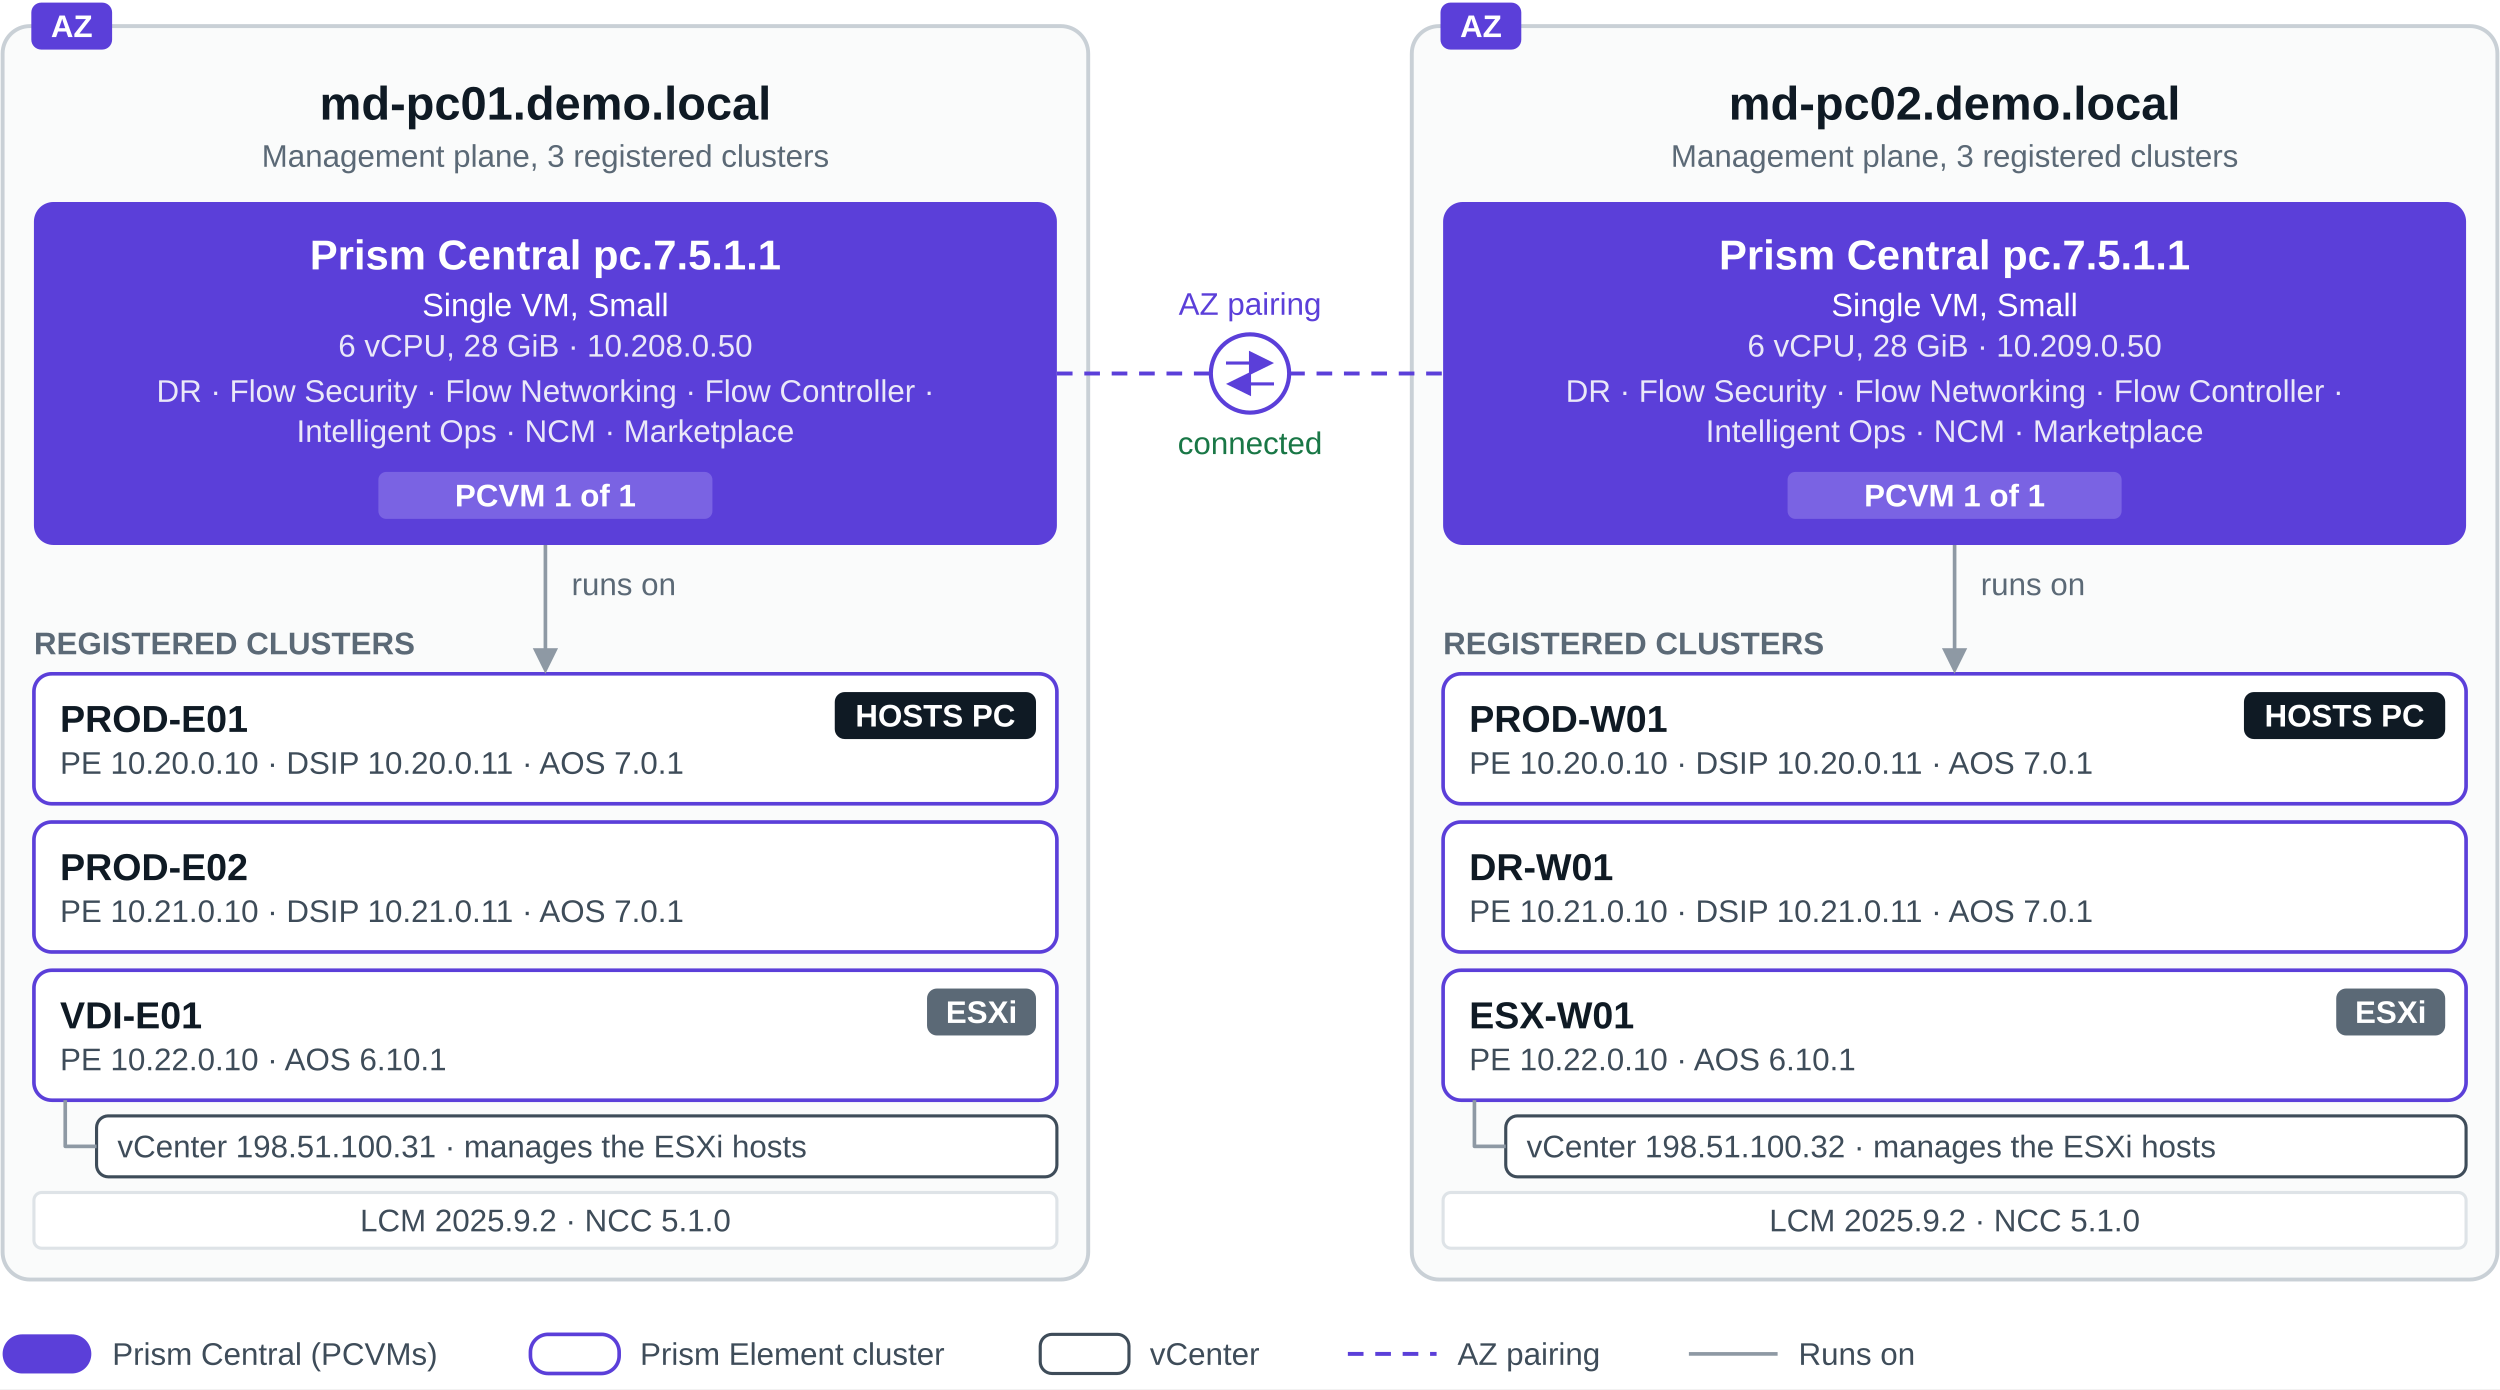
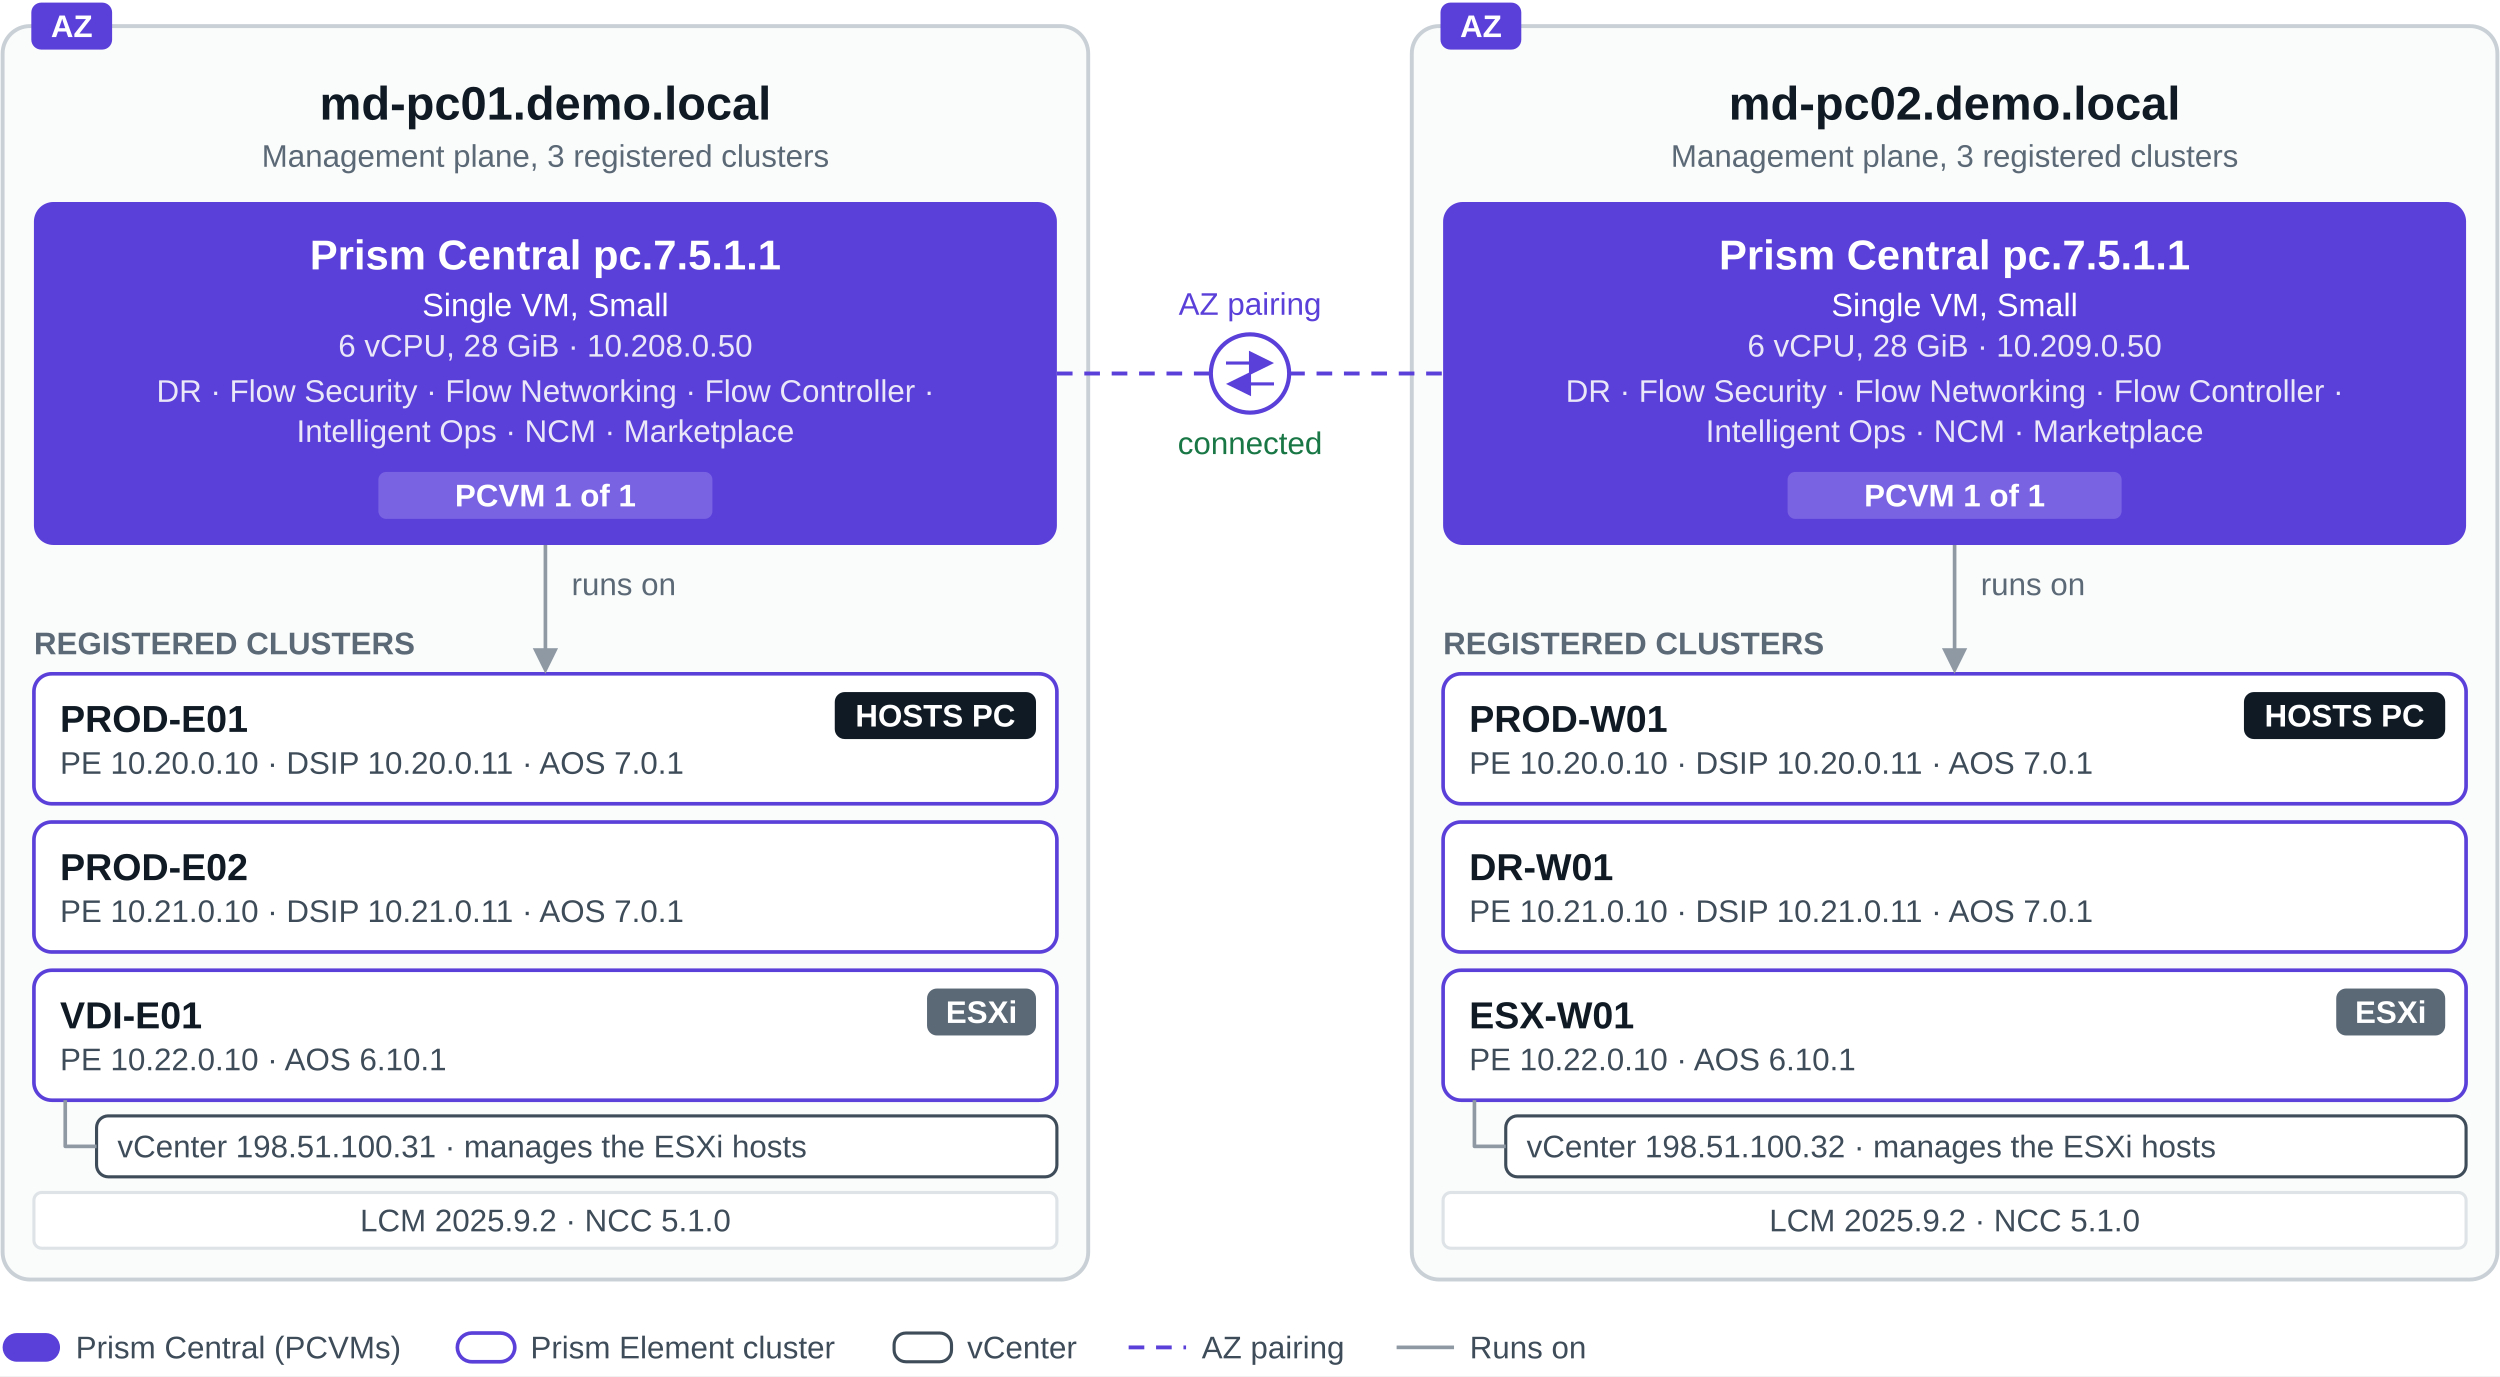
- <svg xmlns="http://www.w3.org/2000/svg" version="1.1" width="479pt" height="266.16pt" viewBox="0 0 479 266.16" font-family="Figtree, Calibri, 'Segoe UI', Arial, sans-serif">
-   <rect width="479" height="266.16" fill="#FFFFFF" />
+ <svg xmlns="http://www.w3.org/2000/svg" version="1.1" width="479pt" height="263.66pt" viewBox="0 0 479 263.66" font-family="Figtree, Calibri, 'Segoe UI', Arial, sans-serif">
+   <rect width="479" height="263.66" fill="#FFFFFF" />
  <g id="site:md-pc01.demo.local" data-kind="container" data-name="md-pc01.demo.local" data-prism-central="md-pc01.demo.local">
    <rect x="0.5" y="5" width="208" height="240.16" fill="#FAFBFB" rx="5.25" stroke="#C9D0D6" stroke-width="0.75" />
    <text x="104.5" y="22.91" text-anchor="middle" font-size="9" font-weight="600" fill="#0F1A24" textLength="83.19" lengthAdjust="spacingAndGlyphs">md-pc01.demo.local</text>
    <text x="104.5" y="31.96" text-anchor="middle" font-size="6" fill="#5B6976" textLength="108.89" lengthAdjust="spacingAndGlyphs">Management plane, 3 registered clusters</text>
  </g>
  <g id="site:md-pc02.demo.local" data-kind="container" data-name="md-pc02.demo.local" data-prism-central="md-pc02.demo.local">
    <rect x="270.5" y="5" width="208" height="240.16" fill="#FAFBFB" rx="5.25" stroke="#C9D0D6" stroke-width="0.75" />
    <text x="374.5" y="22.91" text-anchor="middle" font-size="9" font-weight="600" fill="#0F1A24" textLength="84.56" lengthAdjust="spacingAndGlyphs">md-pc02.demo.local</text>
    <text x="374.5" y="31.96" text-anchor="middle" font-size="6" fill="#5B6976" textLength="108.89" lengthAdjust="spacingAndGlyphs">Management plane, 3 registered clusters</text>
  </g>
  <g id="site:md-pc01.demo.local:clusters-label" data-kind="label">
    <text x="6.5" y="125.36" font-size="6" font-weight="600" fill="#5B6976" textLength="67.03" lengthAdjust="spacingAndGlyphs">REGISTERED CLUSTERS</text>
  </g>
  <g id="cluster:86088e1b-cdfc-5113-a735-aeb9ef1962c3" data-kind="box" data-cluster-uuid="86088e1b-cdfc-5113-a735-aeb9ef1962c3" data-name="PROD-E01" data-prism-central="md-pc01.demo.local">
    <rect x="6.5" y="129.1" width="196" height="24.9" fill="#FFFFFF" rx="3.4" stroke="#5B3FD9" stroke-width="0.7" />
    <text x="11.5" y="140.23" font-size="7.2" font-weight="600" fill="#0F1A24" textLength="34.37" lengthAdjust="spacingAndGlyphs">PROD-E01</text>
    <text x="11.5" y="148.26" font-size="6" fill="#3E4C59" textLength="111.31" lengthAdjust="spacingAndGlyphs">PE 10.20.0.10 · DSIP 10.20.0.11 · AOS 7.0.1</text>
  </g>
  <g id="cluster:b05a4233-4013-58ed-a8b7-794ab3a4f5f8" data-kind="box" data-cluster-uuid="b05a4233-4013-58ed-a8b7-794ab3a4f5f8" data-name="PROD-E02" data-prism-central="md-pc01.demo.local">
    <rect x="6.5" y="157.5" width="196" height="24.9" fill="#FFFFFF" rx="3.4" stroke="#5B3FD9" stroke-width="0.7" />
    <text x="11.5" y="168.63" font-size="7.2" font-weight="600" fill="#0F1A24" textLength="35.47" lengthAdjust="spacingAndGlyphs">PROD-E02</text>
    <text x="11.5" y="176.66" font-size="6" fill="#3E4C59" textLength="108.58" lengthAdjust="spacingAndGlyphs">PE 10.21.0.10 · DSIP 10.21.0.11 · AOS 7.0.1</text>
  </g>
  <g id="cluster:9b4738ef-4d63-5e4f-92be-6214d8858c4e" data-kind="box" data-cluster-uuid="9b4738ef-4d63-5e4f-92be-6214d8858c4e" data-name="VDI-E01" data-prism-central="md-pc01.demo.local">
    <rect x="6.5" y="185.9" width="196" height="24.9" fill="#FFFFFF" rx="3.4" stroke="#5B3FD9" stroke-width="0.7" />
    <text x="11.5" y="197.03" font-size="7.2" font-weight="600" fill="#0F1A24" textLength="27.02" lengthAdjust="spacingAndGlyphs">VDI-E01</text>
    <text x="11.5" y="205.06" font-size="6" fill="#3E4C59" textLength="68.52" lengthAdjust="spacingAndGlyphs">PE 10.22.0.10 · AOS 6.10.1</text>
  </g>
  <g id="cluster:9b4738ef-4d63-5e4f-92be-6214d8858c4e:vcenter" data-kind="box" data-cluster="VDI-E01" data-name="vCenter" data-vcenter="198.51.100.31">
    <rect x="18.5" y="213.8" width="184" height="11.68" fill="#FFFFFF" rx="2.25" stroke="#3E4C59" stroke-width="0.6" />
    <text x="22.5" y="221.74" font-size="6" fill="#3E4C59" textLength="127.26" lengthAdjust="spacingAndGlyphs">vCenter 198.51.100.31 · manages the ESXi hosts</text>
  </g>
  <g id="site:md-pc01.demo.local:pc" data-kind="box" data-name="Prism Central" data-prism-central="md-pc01.demo.local">
    <rect x="6.5" y="38.7" width="196" height="65.72" fill="#5B3FD9" rx="3.75" />
    <text x="104.5" y="51.62" text-anchor="middle" font-size="8" font-weight="600" fill="#FFFFFF" textLength="83.25" lengthAdjust="spacingAndGlyphs">Prism Central pc.7.5.1.1</text>
    <text x="104.5" y="60.58" text-anchor="middle" font-size="6.2" fill="#FFFFFF" textLength="46.07" lengthAdjust="spacingAndGlyphs">Single VM, Small</text>
    <text x="104.5" y="68.32" text-anchor="middle" font-size="6" fill="#EAE8F8" textLength="77.6" lengthAdjust="spacingAndGlyphs">6 vCPU, 28 GiB · 10.208.0.50</text>
    <text x="104.5" y="77" text-anchor="middle" font-size="6" fill="#EAE8F8" textLength="147.93" lengthAdjust="spacingAndGlyphs">DR · Flow Security · Flow Networking · Flow Controller ·</text>
    <text x="104.5" y="84.68" text-anchor="middle" font-size="6" fill="#EAE8F8" textLength="95.53" lengthAdjust="spacingAndGlyphs">Intelligent Ops · NCM · Marketplace</text>
  </g>
  <g id="site:md-pc02.demo.local:clusters-label" data-kind="label">
    <text x="276.5" y="125.36" font-size="6" font-weight="600" fill="#5B6976" textLength="67.03" lengthAdjust="spacingAndGlyphs">REGISTERED CLUSTERS</text>
  </g>
  <g id="cluster:8db1379a-d206-57cc-87c6-3ff054625b9a" data-kind="box" data-cluster-uuid="8db1379a-d206-57cc-87c6-3ff054625b9a" data-name="PROD-W01" data-prism-central="md-pc02.demo.local">
    <rect x="276.5" y="129.1" width="196" height="24.9" fill="#FFFFFF" rx="3.4" stroke="#5B3FD9" stroke-width="0.7" />
    <text x="281.5" y="140.23" font-size="7.2" font-weight="600" fill="#0F1A24" textLength="37.14" lengthAdjust="spacingAndGlyphs">PROD-W01</text>
    <text x="281.5" y="148.26" font-size="6" fill="#3E4C59" textLength="111.31" lengthAdjust="spacingAndGlyphs">PE 10.20.0.10 · DSIP 10.20.0.11 · AOS 7.0.1</text>
  </g>
  <g id="cluster:6ce6d622-1b20-52a3-98e8-31ed2e9a383a" data-kind="box" data-cluster-uuid="6ce6d622-1b20-52a3-98e8-31ed2e9a383a" data-name="DR-W01" data-prism-central="md-pc02.demo.local">
    <rect x="276.5" y="157.5" width="196" height="24.9" fill="#FFFFFF" rx="3.4" stroke="#5B3FD9" stroke-width="0.7" />
    <text x="281.5" y="168.63" font-size="7.2" font-weight="600" fill="#0F1A24" textLength="27.23" lengthAdjust="spacingAndGlyphs">DR-W01</text>
    <text x="281.5" y="176.66" font-size="6" fill="#3E4C59" textLength="108.58" lengthAdjust="spacingAndGlyphs">PE 10.21.0.10 · DSIP 10.21.0.11 · AOS 7.0.1</text>
  </g>
  <g id="cluster:92c840d4-7d8a-5dce-b2c2-1e5e3e93e652" data-kind="box" data-cluster-uuid="92c840d4-7d8a-5dce-b2c2-1e5e3e93e652" data-name="ESX-W01" data-prism-central="md-pc02.demo.local">
    <rect x="276.5" y="185.9" width="196" height="24.9" fill="#FFFFFF" rx="3.4" stroke="#5B3FD9" stroke-width="0.7" />
    <text x="281.5" y="197.03" font-size="7.2" font-weight="600" fill="#0F1A24" textLength="30.99" lengthAdjust="spacingAndGlyphs">ESX-W01</text>
    <text x="281.5" y="205.06" font-size="6" fill="#3E4C59" textLength="68.52" lengthAdjust="spacingAndGlyphs">PE 10.22.0.10 · AOS 6.10.1</text>
  </g>
  <g id="cluster:92c840d4-7d8a-5dce-b2c2-1e5e3e93e652:vcenter" data-kind="box" data-cluster="ESX-W01" data-name="vCenter" data-vcenter="198.51.100.32">
    <rect x="288.5" y="213.8" width="184" height="11.68" fill="#FFFFFF" rx="2.25" stroke="#3E4C59" stroke-width="0.6" />
    <text x="292.5" y="221.74" font-size="6" fill="#3E4C59" textLength="128.14" lengthAdjust="spacingAndGlyphs">vCenter 198.51.100.32 · manages the ESXi hosts</text>
  </g>
  <g id="site:md-pc02.demo.local:pc" data-kind="box" data-name="Prism Central" data-prism-central="md-pc02.demo.local">
    <rect x="276.5" y="38.7" width="196" height="65.72" fill="#5B3FD9" rx="3.75" />
    <text x="374.5" y="51.62" text-anchor="middle" font-size="8" font-weight="600" fill="#FFFFFF" textLength="83.25" lengthAdjust="spacingAndGlyphs">Prism Central pc.7.5.1.1</text>
    <text x="374.5" y="60.58" text-anchor="middle" font-size="6.2" fill="#FFFFFF" textLength="46.07" lengthAdjust="spacingAndGlyphs">Single VM, Small</text>
    <text x="374.5" y="68.32" text-anchor="middle" font-size="6" fill="#EAE8F8" textLength="77.32" lengthAdjust="spacingAndGlyphs">6 vCPU, 28 GiB · 10.209.0.50</text>
    <text x="374.5" y="77" text-anchor="middle" font-size="6" fill="#EAE8F8" textLength="147.93" lengthAdjust="spacingAndGlyphs">DR · Flow Security · Flow Networking · Flow Controller ·</text>
    <text x="374.5" y="84.68" text-anchor="middle" font-size="6" fill="#EAE8F8" textLength="95.53" lengthAdjust="spacingAndGlyphs">Intelligent Ops · NCM · Marketplace</text>
  </g>
  <g id="link:pairing:site:md-pc01.demo.local-&gt;site:md-pc02.demo.local:label" data-kind="label">
    <text x="239.5" y="60.32" text-anchor="middle" font-size="6" fill="#5B3FD9" textLength="27.68" lengthAdjust="spacingAndGlyphs">AZ pairing</text>
  </g>
  <g id="link:pairing:site:md-pc01.demo.local-&gt;site:md-pc02.demo.local:state" data-kind="label">
    <text x="239.5" y="87" text-anchor="middle" font-size="6" fill="#197746" textLength="29" lengthAdjust="spacingAndGlyphs">connected</text>
  </g>
  <g id="legend:0" data-kind="swatch">
-     <rect x="0.5" y="255.66" width="17" height="7.5" fill="#5B3FD9" rx="3.75" />
+     <rect x="0.5" y="255.41" width="11" height="5.5" fill="#5B3FD9" rx="2.75" />
  </g>
  <g id="legend:0:label" data-kind="label">
-     <text x="21.5" y="261.51" font-size="6" fill="#3E4C59" textLength="61.44" lengthAdjust="spacingAndGlyphs">Prism Central (PCVMs)</text>
+     <text x="14.5" y="260.26" font-size="6" fill="#3E4C59" textLength="61.44" lengthAdjust="spacingAndGlyphs">Prism Central (PCVMs)</text>
  </g>
  <g id="legend:1" data-kind="swatch">
-     <rect x="101.63" y="255.66" width="17" height="7.5" fill="#FFFFFF" rx="3.4" stroke="#5B3FD9" stroke-width="0.7" />
+     <rect x="87.63" y="255.41" width="11" height="5.5" fill="#FFFFFF" rx="2.75" stroke="#5B3FD9" stroke-width="0.7" />
  </g>
  <g id="legend:1:label" data-kind="label">
-     <text x="122.63" y="261.51" font-size="6" fill="#3E4C59" textLength="58.19" lengthAdjust="spacingAndGlyphs">Prism Element cluster</text>
+     <text x="101.63" y="260.26" font-size="6" fill="#3E4C59" textLength="58.19" lengthAdjust="spacingAndGlyphs">Prism Element cluster</text>
  </g>
  <g id="legend:2" data-kind="swatch">
-     <rect x="199.31" y="255.66" width="17" height="7.5" fill="#FFFFFF" rx="2.25" stroke="#3E4C59" stroke-width="0.6" />
+     <rect x="171.31" y="255.41" width="11" height="5.5" fill="#FFFFFF" rx="2.25" stroke="#3E4C59" stroke-width="0.6" />
  </g>
  <g id="legend:2:label" data-kind="label">
-     <text x="220.31" y="261.51" font-size="6" fill="#3E4C59" textLength="21.64" lengthAdjust="spacingAndGlyphs">vCenter</text>
+     <text x="185.31" y="260.26" font-size="6" fill="#3E4C59" textLength="21.64" lengthAdjust="spacingAndGlyphs">vCenter</text>
  </g>
  <g id="legend:3:label" data-kind="label">
-     <text x="279.25" y="261.51" font-size="6" fill="#3E4C59" textLength="27.68" lengthAdjust="spacingAndGlyphs">AZ pairing</text>
+     <text x="230.25" y="260.26" font-size="6" fill="#3E4C59" textLength="27.68" lengthAdjust="spacingAndGlyphs">AZ pairing</text>
  </g>
  <g id="legend:4:label" data-kind="label">
-     <text x="344.59" y="261.51" font-size="6" fill="#3E4C59" textLength="21.56" lengthAdjust="spacingAndGlyphs">Runs on</text>
+     <text x="281.59" y="260.26" font-size="6" fill="#3E4C59" textLength="21.56" lengthAdjust="spacingAndGlyphs">Runs on</text>
  </g>
  <g id="cluster:9b4738ef-4d63-5e4f-92be-6214d8858c4e-&gt;vcenter" data-kind="edge" data-link="vcenter">
    <polyline points="12.5,210.8 12.5,219.64 18.5,219.64" fill="none" stroke="#8E99A4" stroke-width="0.7" stroke-linejoin="round" />
  </g>
  <g id="site:md-pc01.demo.local:pc-&gt;cluster:86088e1b-cdfc-5113-a735-aeb9ef1962c3" data-kind="edge" data-link="runs_on">
    <polyline points="104.5,104.42 104.5,125.4" fill="none" stroke="#8E99A4" stroke-width="0.7" stroke-linejoin="round" />
    <polygon points="104.5,129.1 102.08,124.2 106.92,124.2" fill="#8E99A4" />
  </g>
  <g id="cluster:92c840d4-7d8a-5dce-b2c2-1e5e3e93e652-&gt;vcenter" data-kind="edge" data-link="vcenter">
    <polyline points="282.5,210.8 282.5,219.64 288.5,219.64" fill="none" stroke="#8E99A4" stroke-width="0.7" stroke-linejoin="round" />
  </g>
  <g id="site:md-pc02.demo.local:pc-&gt;cluster:8db1379a-d206-57cc-87c6-3ff054625b9a" data-kind="edge" data-link="runs_on">
    <polyline points="374.5,104.42 374.5,125.4" fill="none" stroke="#8E99A4" stroke-width="0.7" stroke-linejoin="round" />
    <polygon points="374.5,129.1 372.08,124.2 376.92,124.2" fill="#8E99A4" />
  </g>
  <g id="link:pairing:site:md-pc01.demo.local-&gt;site:md-pc02.demo.local|a" data-kind="edge" data-link="pairing">
    <polyline points="202.5,71.56 232,71.56" fill="none" stroke="#5B3FD9" stroke-width="0.75" stroke-linejoin="round" stroke-dasharray="3 2.25" />
  </g>
  <g id="link:pairing:site:md-pc01.demo.local-&gt;site:md-pc02.demo.local|b" data-kind="edge" data-link="pairing">
    <polyline points="247,71.56 276.5,71.56" fill="none" stroke="#5B3FD9" stroke-width="0.75" stroke-linejoin="round" stroke-dasharray="3 2.25" />
  </g>
  <g id="link:pairing:site:md-pc01.demo.local-&gt;site:md-pc02.demo.local:glyph:1" data-kind="edge" data-link="glyph">
    <polyline points="234.9,69.56 240.5,69.56" fill="none" stroke="#5B3FD9" stroke-width="0.6" stroke-linejoin="round" />
    <polygon points="244.1,69.56 239.3,71.92 239.3,67.2" fill="#5B3FD9" />
  </g>
  <g id="link:pairing:site:md-pc01.demo.local-&gt;site:md-pc02.demo.local:glyph:2" data-kind="edge" data-link="glyph">
    <polyline points="244.1,73.56 238.5,73.56" fill="none" stroke="#5B3FD9" stroke-width="0.6" stroke-linejoin="round" />
    <polygon points="234.9,73.56 239.7,71.2 239.7,75.92" fill="#5B3FD9" />
  </g>
  <g id="legend:3" data-kind="edge" data-link="">
-     <polyline points="258.25,259.41 275.25,259.41" fill="none" stroke="#5B3FD9" stroke-width="0.75" stroke-linejoin="round" stroke-dasharray="3 2.25" />
+     <polyline points="216.25,258.16 227.25,258.16" fill="none" stroke="#5B3FD9" stroke-width="0.75" stroke-linejoin="round" stroke-dasharray="3 2.25" />
  </g>
  <g id="legend:4" data-kind="edge" data-link="">
-     <polyline points="323.59,259.41 340.59,259.41" fill="none" stroke="#8E99A4" stroke-width="0.7" stroke-linejoin="round" />
+     <polyline points="267.59,258.16 278.59,258.16" fill="none" stroke="#8E99A4" stroke-width="0.7" stroke-linejoin="round" />
  </g>
  <g>
    <text x="119.51" y="114.02" text-anchor="middle" font-size="6" fill="#5B6976" textLength="19.83" lengthAdjust="spacingAndGlyphs">runs on</text>
  </g>
  <g>
    <text x="389.51" y="114.02" text-anchor="middle" font-size="6" fill="#5B6976" textLength="19.83" lengthAdjust="spacingAndGlyphs">runs on</text>
  </g>
  <g id="site:md-pc01.demo.local:tag" data-kind="tag">
    <rect x="6" y="0.5" width="15.48" height="9" fill="#5B3FD9" rx="1.9" />
    <text x="13.74" y="7.1" text-anchor="middle" font-size="6" font-weight="600" fill="#FFFFFF" textLength="8" lengthAdjust="spacingAndGlyphs">AZ</text>
  </g>
  <g id="cluster:86088e1b-cdfc-5113-a735-aeb9ef1962c3:tag:HOSTS PC" data-kind="tag">
    <rect x="159.94" y="132.6" width="38.56" height="9" fill="#0F1A24" rx="1.9" />
    <text x="179.22" y="139.2" text-anchor="middle" font-size="6" font-weight="600" fill="#FFFFFF" textLength="29.3" lengthAdjust="spacingAndGlyphs">HOSTS PC</text>
  </g>
  <g id="cluster:9b4738ef-4d63-5e4f-92be-6214d8858c4e:tag:ESXi" data-kind="tag">
    <rect x="177.62" y="189.4" width="20.88" height="9" fill="#5B6976" rx="1.9" />
    <text x="188.06" y="196" text-anchor="middle" font-size="6" font-weight="600" fill="#FFFFFF" textLength="12.62" lengthAdjust="spacingAndGlyphs">ESXi</text>
  </g>
  <g id="site:md-pc01.demo.local:pc:pcvm:1" data-kind="pill">
    <rect x="72.5" y="90.42" width="64" height="9" fill="#7A63E3" rx="1.5" />
    <text x="104.5" y="97.02" text-anchor="middle" font-size="6" font-weight="600" fill="#FFFFFF" textLength="32.44" lengthAdjust="spacingAndGlyphs">PCVM 1 of 1</text>
  </g>
  <g id="site:md-pc02.demo.local:tag" data-kind="tag">
    <rect x="276" y="0.5" width="15.48" height="9" fill="#5B3FD9" rx="1.9" />
    <text x="283.74" y="7.1" text-anchor="middle" font-size="6" font-weight="600" fill="#FFFFFF" textLength="8" lengthAdjust="spacingAndGlyphs">AZ</text>
  </g>
  <g id="cluster:8db1379a-d206-57cc-87c6-3ff054625b9a:tag:HOSTS PC" data-kind="tag">
    <rect x="429.94" y="132.6" width="38.56" height="9" fill="#0F1A24" rx="1.9" />
    <text x="449.22" y="139.2" text-anchor="middle" font-size="6" font-weight="600" fill="#FFFFFF" textLength="29.3" lengthAdjust="spacingAndGlyphs">HOSTS PC</text>
  </g>
  <g id="cluster:92c840d4-7d8a-5dce-b2c2-1e5e3e93e652:tag:ESXi" data-kind="tag">
    <rect x="447.62" y="189.4" width="20.88" height="9" fill="#5B6976" rx="1.9" />
    <text x="458.06" y="196" text-anchor="middle" font-size="6" font-weight="600" fill="#FFFFFF" textLength="12.62" lengthAdjust="spacingAndGlyphs">ESXi</text>
  </g>
  <g id="site:md-pc02.demo.local:pc:pcvm:1" data-kind="pill">
    <rect x="342.5" y="90.42" width="64" height="9" fill="#7A63E3" rx="1.5" />
    <text x="374.5" y="97.02" text-anchor="middle" font-size="6" font-weight="600" fill="#FFFFFF" textLength="32.44" lengthAdjust="spacingAndGlyphs">PCVM 1 of 1</text>
  </g>
  <g id="site:md-pc01.demo.local:versions" data-kind="strip">
    <rect x="6.5" y="228.48" width="196" height="10.68" fill="#FFFFFF" rx="1.5" stroke="#DEE3E7" stroke-width="0.6" />
    <text x="104.5" y="235.92" text-anchor="middle" font-size="6" fill="#3E4C59" textLength="68.79" lengthAdjust="spacingAndGlyphs">LCM 2025.9.2 · NCC 5.1.0</text>
  </g>
  <g id="site:md-pc02.demo.local:versions" data-kind="strip">
    <rect x="276.5" y="228.48" width="196" height="10.68" fill="#FFFFFF" rx="1.5" stroke="#DEE3E7" stroke-width="0.6" />
    <text x="374.5" y="235.92" text-anchor="middle" font-size="6" fill="#3E4C59" textLength="68.79" lengthAdjust="spacingAndGlyphs">LCM 2025.9.2 · NCC 5.1.0</text>
  </g>
  <g id="link:pairing:site:md-pc01.demo.local-&gt;site:md-pc02.demo.local:glyph" data-kind="pill">
    <rect x="232" y="64.06" width="15" height="15" fill="none" rx="7.5" stroke="#5B3FD9" stroke-width="0.8" />
  </g>
</svg>
